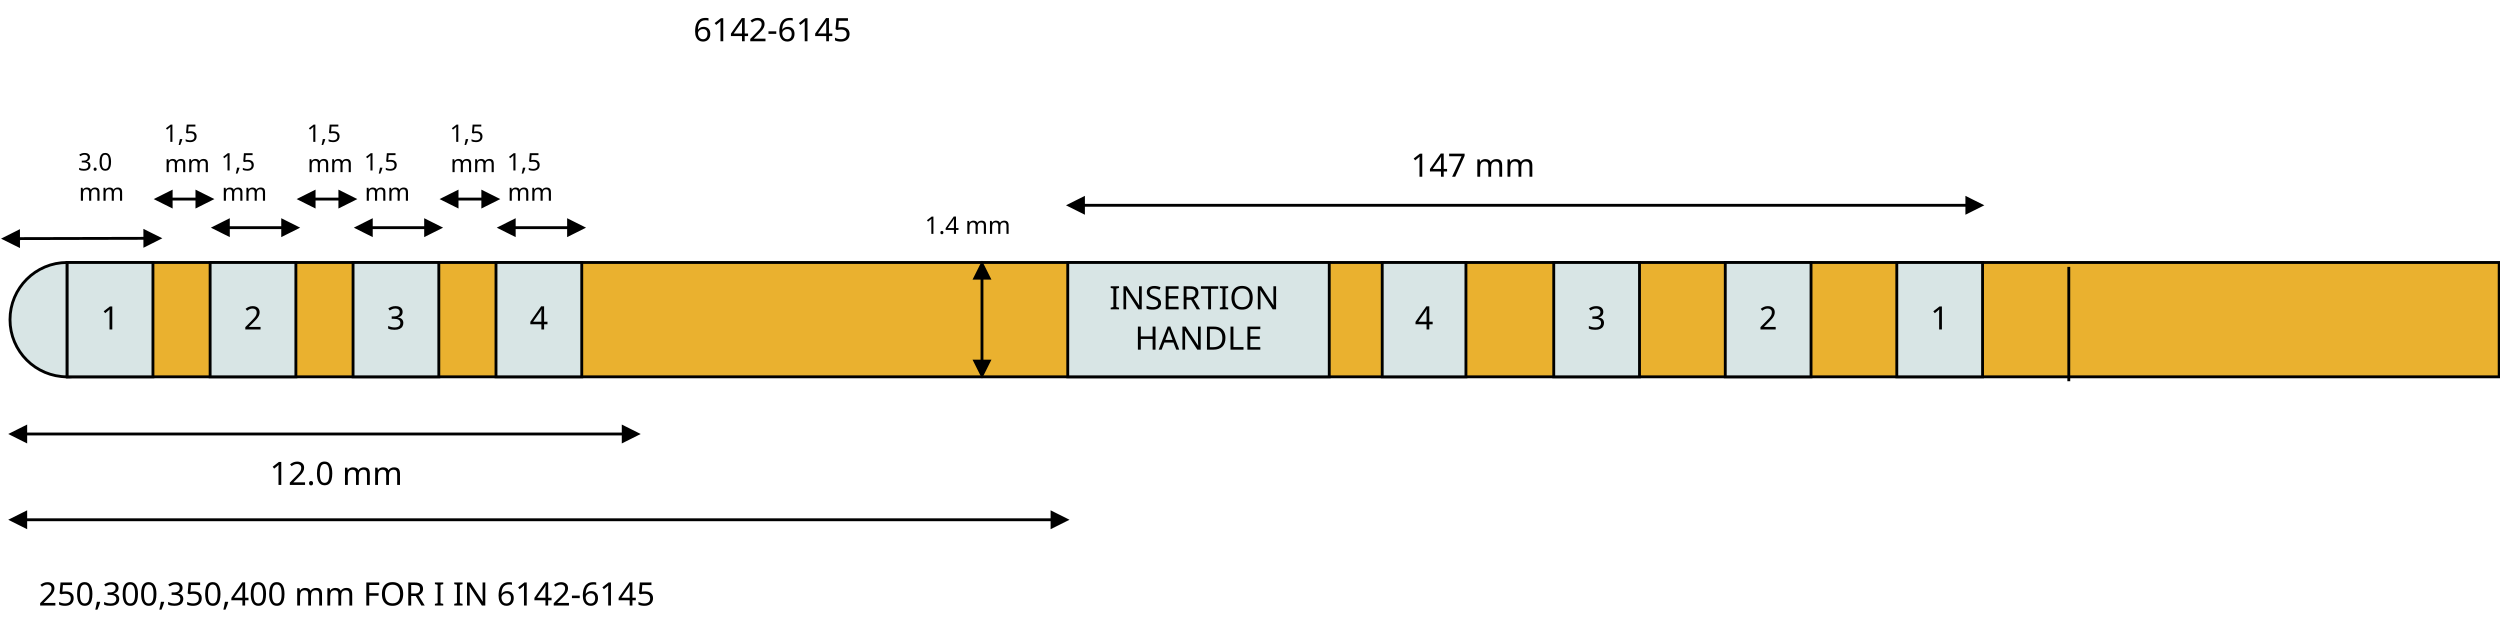
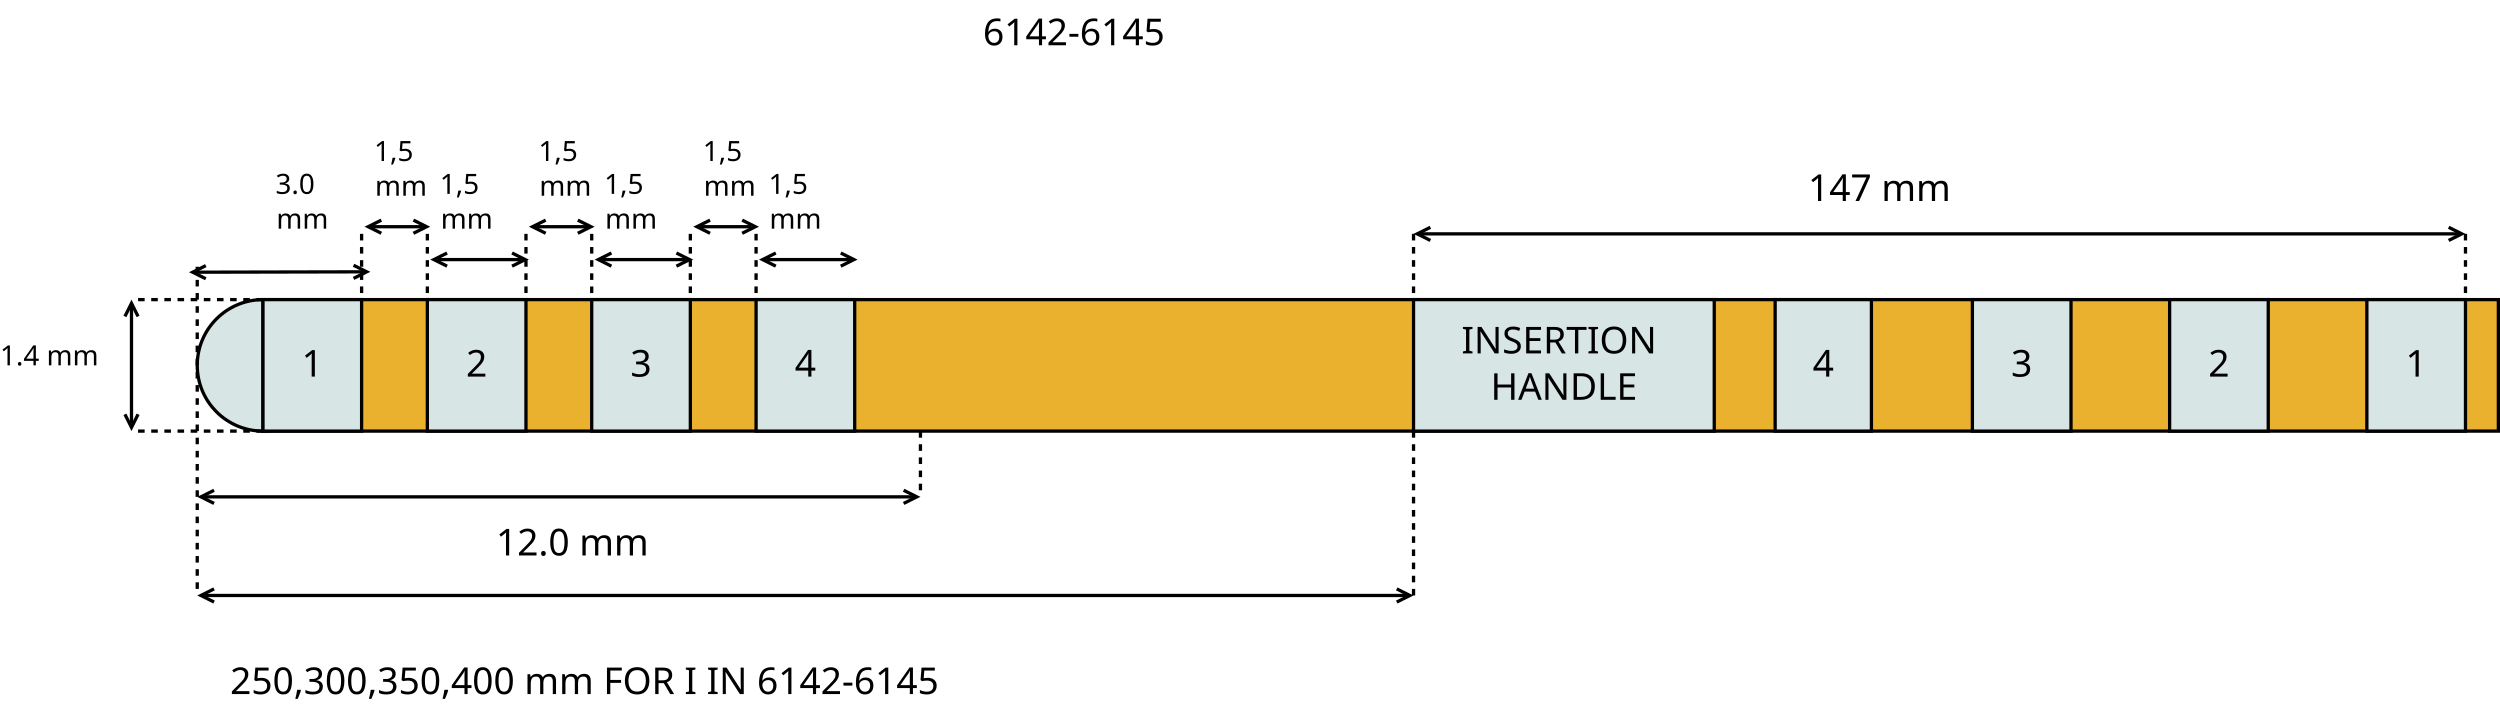
- <svg xmlns="http://www.w3.org/2000/svg" width="88cm" height="22cm" viewBox="153 224 1749 422">
+ <svg xmlns="http://www.w3.org/2000/svg" width="77cm" height="22cm" viewBox="40 224 1521 422">
  <g id="Background" />
  <g id="Background" />
  <g id="Background" />
  <g id="Background" />
  <g id="Background" />
  <g id="Background" />
  <g id="St. Jude 6142-6145">
    <g>
      <ellipse style="fill: #d8e5e5; fill-opacity: 1; stroke-opacity: 1; stroke-width: 2; stroke: #000000" cx="200" cy="440" rx="40" ry="40" />
-       <text font-size="12.8" style="fill: #000000; fill-opacity: 1; stroke: none;text-anchor:middle;font-family:sans-serif;font-style:normal;font-weight:normal" x="200" y="443.9">
-         <tspan x="200" y="443.9" />
+       <text font-size="12.8" style="fill: #000000; fill-opacity: 1; stroke: none;text-anchor:middle;font-family:sans-serif;font-style:normal;font-weight:normal" x="200" y="443.881">
+         <tspan x="200" y="443.881" />
      </text>
    </g>
    <g>
-       <rect style="fill: #eab12f; fill-opacity: 1; stroke-opacity: 1; stroke-width: 2; stroke: #000000" x="200" y="400" width="1701.43" height="80" rx="0" ry="0" />
-       <text font-size="12.8" style="fill: #000000; fill-opacity: 1; stroke: none;text-anchor:middle;font-family:sans-serif;font-style:normal;font-weight:normal" x="1050.72" y="443.9">
-         <tspan x="1050.72" y="443.9" />
+       <rect style="fill: #eab12f; fill-opacity: 1; stroke-opacity: 1; stroke-width: 2; stroke: #000000" x="200" y="400" width="1360" height="80" rx="0" ry="0" />
+       <text font-size="12.8" style="fill: #000000; fill-opacity: 1; stroke: none;text-anchor:middle;font-family:sans-serif;font-style:normal;font-weight:normal" x="880" y="443.881">
+         <tspan x="880" y="443.881" />
      </text>
    </g>
    <g>
      <rect style="fill: #d8e5e5; fill-opacity: 1; stroke-opacity: 1; stroke-width: 2; stroke: #000000" x="200" y="400" width="60" height="80" rx="0" ry="0" />
-       <text font-size="22.578" style="fill: #000000; fill-opacity: 1; stroke: none;text-anchor:middle;font-family:sans-serif;font-style:normal;font-weight:normal" x="230" y="446.889">
-         <tspan x="230" y="446.889">1</tspan>
+       <text font-size="22.578" style="fill: #000000; fill-opacity: 1; stroke: none;text-anchor:middle;font-family:sans-serif;font-style:normal;font-weight:normal" x="230" y="446.846">
+         <tspan x="230" y="446.846">1</tspan>
      </text>
    </g>
    <g>
      <rect style="fill: #d8e5e5; fill-opacity: 1; stroke-opacity: 1; stroke-width: 2; stroke: #000000" x="300" y="400" width="60" height="80" rx="0" ry="0" />
-       <text font-size="22.578" style="fill: #000000; fill-opacity: 1; stroke: none;text-anchor:middle;font-family:sans-serif;font-style:normal;font-weight:normal" x="330" y="446.889">
-         <tspan x="330" y="446.889">2</tspan>
+       <text font-size="22.578" style="fill: #000000; fill-opacity: 1; stroke: none;text-anchor:middle;font-family:sans-serif;font-style:normal;font-weight:normal" x="330" y="446.846">
+         <tspan x="330" y="446.846">2</tspan>
      </text>
    </g>
    <g>
      <rect style="fill: #d8e5e5; fill-opacity: 1; stroke-opacity: 1; stroke-width: 2; stroke: #000000" x="400" y="400" width="60" height="80" rx="0" ry="0" />
-       <text font-size="22.578" style="fill: #000000; fill-opacity: 1; stroke: none;text-anchor:middle;font-family:sans-serif;font-style:normal;font-weight:normal" x="430" y="446.889">
-         <tspan x="430" y="446.889">3</tspan>
+       <text font-size="22.578" style="fill: #000000; fill-opacity: 1; stroke: none;text-anchor:middle;font-family:sans-serif;font-style:normal;font-weight:normal" x="430" y="446.846">
+         <tspan x="430" y="446.846">3</tspan>
      </text>
    </g>
    <g>
      <rect style="fill: #d8e5e5; fill-opacity: 1; stroke-opacity: 1; stroke-width: 2; stroke: #000000" x="500" y="400" width="60" height="80" rx="0" ry="0" />
-       <text font-size="22.578" style="fill: #000000; fill-opacity: 1; stroke: none;text-anchor:middle;font-family:sans-serif;font-style:normal;font-weight:normal" x="530" y="446.889">
-         <tspan x="530" y="446.889">4</tspan>
+       <text font-size="22.578" style="fill: #000000; fill-opacity: 1; stroke: none;text-anchor:middle;font-family:sans-serif;font-style:normal;font-weight:normal" x="530" y="446.846">
+         <tspan x="530" y="446.846">4</tspan>
      </text>
    </g>
    <g>
-       <line style="fill: none; stroke-opacity: 1; stroke-width: 2; stroke: #000000" x1="171" y1="520" x2="589" y2="520" />
-       <polygon style="fill: #000000; fill-opacity: 1; stroke-opacity: 1; stroke-width: 2; stroke: #000000" fill-rule="evenodd" points="171,515 161,520 171,525 " />
-       <polygon style="fill: #000000; fill-opacity: 1; stroke-opacity: 1; stroke-width: 2; stroke: #000000" fill-rule="evenodd" points="589,525 599,520 589,515 " />
+       <line style="fill: none; stroke-opacity: 1; stroke-width: 2; stroke: #000000" x1="164.472" y1="520" x2="595.528" y2="520" />
+       <polyline style="fill: none; stroke-opacity: 1; stroke-width: 2; stroke: #000000" points="170.236,516 162.236,520 170.236,524 " />
+       <polyline style="fill: none; stroke-opacity: 1; stroke-width: 2; stroke: #000000" points="589.764,524 597.764,520 589.764,516 " />
    </g>
    <text font-size="22.578" style="fill: #000000; fill-opacity: 1; stroke: none;text-anchor:start;font-family:sans-serif;font-style:normal;font-weight:normal" x="341.76" y="555.648">
      <tspan x="341.76" y="555.648">12.0 mm</tspan>
    </text>
    <g>
-       <line style="fill: none; stroke-opacity: 1; stroke-width: 2; stroke: #000000" x1="165.967" y1="383.305" x2="254.328" y2="383.105" />
-       <polygon style="fill: #000000; fill-opacity: 1; stroke-opacity: 1; stroke-width: 2; stroke: #000000" fill-rule="evenodd" points="165.956,378.305 155.967,383.328 165.978,388.305 " />
-       <polygon style="fill: #000000; fill-opacity: 1; stroke-opacity: 1; stroke-width: 2; stroke: #000000" fill-rule="evenodd" points="254.339,388.105 264.328,383.082 254.317,378.105 " />
+       <line style="fill: none; stroke-opacity: 1; stroke-width: 2; stroke: #000000" x1="159.439" y1="383.32" x2="260.856" y2="383.09" />
+       <polyline style="fill: none; stroke-opacity: 1; stroke-width: 2; stroke: #000000" points="165.194,379.307 157.203,383.325 165.212,387.307 " />
+       <polyline style="fill: none; stroke-opacity: 1; stroke-width: 2; stroke: #000000" points="255.101,387.103 263.092,383.085 255.083,379.103 " />
    </g>
    <g>
-       <line style="fill: none; stroke-opacity: 1; stroke-width: 2; stroke: #000000" x1="312.76" y1="375.648" x2="350.76" y2="375.648" />
-       <polygon style="fill: #000000; fill-opacity: 1; stroke-opacity: 1; stroke-width: 2; stroke: #000000" fill-rule="evenodd" points="312.76,370.648 302.76,375.648 312.76,380.648 " />
-       <polygon style="fill: #000000; fill-opacity: 1; stroke-opacity: 1; stroke-width: 2; stroke: #000000" fill-rule="evenodd" points="350.76,380.648 360.76,375.648 350.76,370.648 " />
+       <line style="fill: none; stroke-opacity: 1; stroke-width: 2; stroke: #000000" x1="306.232" y1="375.648" x2="357.288" y2="375.648" />
+       <polyline style="fill: none; stroke-opacity: 1; stroke-width: 2; stroke: #000000" points="311.996,371.648 303.996,375.648 311.996,379.648 " />
+       <polyline style="fill: none; stroke-opacity: 1; stroke-width: 2; stroke: #000000" points="351.524,379.648 359.524,375.648 351.524,371.648 " />
    </g>
    <g>
-       <line style="fill: none; stroke-opacity: 1; stroke-width: 2; stroke: #000000" x1="412.76" y1="375.648" x2="450.76" y2="375.648" />
-       <polygon style="fill: #000000; fill-opacity: 1; stroke-opacity: 1; stroke-width: 2; stroke: #000000" fill-rule="evenodd" points="412.76,370.648 402.76,375.648 412.76,380.648 " />
-       <polygon style="fill: #000000; fill-opacity: 1; stroke-opacity: 1; stroke-width: 2; stroke: #000000" fill-rule="evenodd" points="450.76,380.648 460.76,375.648 450.76,370.648 " />
+       <line style="fill: none; stroke-opacity: 1; stroke-width: 2; stroke: #000000" x1="406.232" y1="375.648" x2="457.288" y2="375.648" />
+       <polyline style="fill: none; stroke-opacity: 1; stroke-width: 2; stroke: #000000" points="411.996,371.648 403.996,375.648 411.996,379.648 " />
+       <polyline style="fill: none; stroke-opacity: 1; stroke-width: 2; stroke: #000000" points="451.524,379.648 459.524,375.648 451.524,371.648 " />
    </g>
    <g>
-       <line style="fill: none; stroke-opacity: 1; stroke-width: 2; stroke: #000000" x1="512.76" y1="375.648" x2="550.76" y2="375.648" />
-       <polygon style="fill: #000000; fill-opacity: 1; stroke-opacity: 1; stroke-width: 2; stroke: #000000" fill-rule="evenodd" points="512.76,370.648 502.76,375.648 512.76,380.648 " />
-       <polygon style="fill: #000000; fill-opacity: 1; stroke-opacity: 1; stroke-width: 2; stroke: #000000" fill-rule="evenodd" points="550.76,380.648 560.76,375.648 550.76,370.648 " />
+       <line style="fill: none; stroke-opacity: 1; stroke-width: 2; stroke: #000000" x1="506.232" y1="375.648" x2="557.288" y2="375.648" />
+       <polyline style="fill: none; stroke-opacity: 1; stroke-width: 2; stroke: #000000" points="511.996,371.648 503.996,375.648 511.996,379.648 " />
+       <polyline style="fill: none; stroke-opacity: 1; stroke-width: 2; stroke: #000000" points="551.524,379.648 559.524,375.648 551.524,371.648 " />
    </g>
    <g>
-       <line style="fill: none; stroke-opacity: 1; stroke-width: 2; stroke: #000000" x1="272.76" y1="355.648" x2="290.76" y2="355.648" />
-       <polygon style="fill: #000000; fill-opacity: 1; stroke-opacity: 1; stroke-width: 2; stroke: #000000" fill-rule="evenodd" points="272.76,350.648 262.76,355.648 272.76,360.648 " />
-       <polygon style="fill: #000000; fill-opacity: 1; stroke-opacity: 1; stroke-width: 2; stroke: #000000" fill-rule="evenodd" points="290.76,360.648 300.76,355.648 290.76,350.648 " />
+       <line style="fill: none; stroke-opacity: 1; stroke-width: 2; stroke: #000000" x1="266.232" y1="355.648" x2="297.288" y2="355.648" />
+       <polyline style="fill: none; stroke-opacity: 1; stroke-width: 2; stroke: #000000" points="271.996,351.648 263.996,355.648 271.996,359.648 " />
+       <polyline style="fill: none; stroke-opacity: 1; stroke-width: 2; stroke: #000000" points="291.524,359.648 299.524,355.648 291.524,351.648 " />
    </g>
    <g>
-       <line style="fill: none; stroke-opacity: 1; stroke-width: 2; stroke: #000000" x1="372.76" y1="355.648" x2="390.76" y2="355.648" />
-       <polygon style="fill: #000000; fill-opacity: 1; stroke-opacity: 1; stroke-width: 2; stroke: #000000" fill-rule="evenodd" points="372.76,350.648 362.76,355.648 372.76,360.648 " />
-       <polygon style="fill: #000000; fill-opacity: 1; stroke-opacity: 1; stroke-width: 2; stroke: #000000" fill-rule="evenodd" points="390.76,360.648 400.76,355.648 390.76,350.648 " />
+       <line style="fill: none; stroke-opacity: 1; stroke-width: 2; stroke: #000000" x1="366.232" y1="355.648" x2="397.288" y2="355.648" />
+       <polyline style="fill: none; stroke-opacity: 1; stroke-width: 2; stroke: #000000" points="371.996,351.648 363.996,355.648 371.996,359.648 " />
+       <polyline style="fill: none; stroke-opacity: 1; stroke-width: 2; stroke: #000000" points="391.524,359.648 399.524,355.648 391.524,351.648 " />
    </g>
    <g>
-       <line style="fill: none; stroke-opacity: 1; stroke-width: 2; stroke: #000000" x1="472.76" y1="355.648" x2="490.76" y2="355.648" />
-       <polygon style="fill: #000000; fill-opacity: 1; stroke-opacity: 1; stroke-width: 2; stroke: #000000" fill-rule="evenodd" points="472.76,350.648 462.76,355.648 472.76,360.648 " />
-       <polygon style="fill: #000000; fill-opacity: 1; stroke-opacity: 1; stroke-width: 2; stroke: #000000" fill-rule="evenodd" points="490.76,360.648 500.76,355.648 490.76,350.648 " />
+       <line style="fill: none; stroke-opacity: 1; stroke-width: 2; stroke: #000000" x1="466.232" y1="355.648" x2="497.288" y2="355.648" />
+       <polyline style="fill: none; stroke-opacity: 1; stroke-width: 2; stroke: #000000" points="471.996,351.648 463.996,355.648 471.996,359.648 " />
+       <polyline style="fill: none; stroke-opacity: 1; stroke-width: 2; stroke: #000000" points="491.524,359.648 499.524,355.648 491.524,351.648 " />
    </g>
    <text font-size="16.933" style="fill: #000000; fill-opacity: 1; stroke: none;text-anchor:middle;font-family:sans-serif;font-style:normal;font-weight:normal" x="221.76" y="335.648">
      <tspan x="221.76" y="335.648">3.0</tspan>
      <tspan xml:space="preserve" x="221.76" y="356.815"> mm</tspan>
    </text>
    <text font-size="16.933" style="fill: #000000; fill-opacity: 1; stroke: none;text-anchor:middle;font-family:sans-serif;font-style:normal;font-weight:normal" x="281.76" y="315.648">
      <tspan x="281.76" y="315.648">1,5</tspan>
      <tspan xml:space="preserve" x="281.76" y="336.815"> mm</tspan>
    </text>
    <text font-size="16.933" style="fill: #000000; fill-opacity: 1; stroke: none;text-anchor:middle;font-family:sans-serif;font-style:normal;font-weight:normal" x="321.76" y="335.648">
      <tspan x="321.76" y="335.648">1,5</tspan>
      <tspan xml:space="preserve" x="321.76" y="356.815"> mm</tspan>
    </text>
    <text font-size="16.933" style="fill: #000000; fill-opacity: 1; stroke: none;text-anchor:middle;font-family:sans-serif;font-style:normal;font-weight:normal" x="381.76" y="315.648">
      <tspan x="381.76" y="315.648">1,5</tspan>
      <tspan xml:space="preserve" x="381.76" y="336.815"> mm</tspan>
    </text>
    <text font-size="16.933" style="fill: #000000; fill-opacity: 1; stroke: none;text-anchor:middle;font-family:sans-serif;font-style:normal;font-weight:normal" x="481.76" y="315.648">
      <tspan x="481.76" y="315.648">1,5</tspan>
      <tspan xml:space="preserve" x="481.76" y="336.815"> mm</tspan>
    </text>
    <text font-size="16.933" style="fill: #000000; fill-opacity: 1; stroke: none;text-anchor:middle;font-family:sans-serif;font-style:normal;font-weight:normal" x="421.76" y="335.648">
      <tspan x="421.76" y="335.648">1,5</tspan>
      <tspan xml:space="preserve" x="421.76" y="356.815"> mm</tspan>
    </text>
    <text font-size="16.933" style="fill: #000000; fill-opacity: 1; stroke: none;text-anchor:middle;font-family:sans-serif;font-style:normal;font-weight:normal" x="521.76" y="335.648">
      <tspan x="521.76" y="335.648">1,5</tspan>
      <tspan xml:space="preserve" x="521.76" y="356.815"> mm</tspan>
    </text>
    <g>
-       <line style="fill: none; stroke-opacity: 1; stroke-width: 2; stroke: #000000" x1="840" y1="411" x2="840" y2="469" />
-       <polygon style="fill: #000000; fill-opacity: 1; stroke-opacity: 1; stroke-width: 2; stroke: #000000" fill-rule="evenodd" points="845,411 840,401 835,411 " />
-       <polygon style="fill: #000000; fill-opacity: 1; stroke-opacity: 1; stroke-width: 2; stroke: #000000" fill-rule="evenodd" points="835,469 840,479 845,469 " />
+       <line style="fill: none; stroke-opacity: 1; stroke-width: 2; stroke: #000000" x1="120" y1="404.472" x2="120" y2="475.528" />
+       <polyline style="fill: none; stroke-opacity: 1; stroke-width: 2; stroke: #000000" points="124,410.236 120,402.236 116,410.236 " />
+       <polyline style="fill: none; stroke-opacity: 1; stroke-width: 2; stroke: #000000" points="116,469.764 120,477.764 124,469.764 " />
    </g>
-     <text font-size="16.933" style="fill: #000000; fill-opacity: 1; stroke: none;text-anchor:start;font-family:sans-serif;font-style:normal;font-weight:normal" x="800" y="380">
-       <tspan x="800" y="380">1.4 mm </tspan>
+     <text font-size="16.933" style="fill: #000000; fill-opacity: 1; stroke: none;text-anchor:start;font-family:sans-serif;font-style:normal;font-weight:normal" x="40" y="440">
+       <tspan x="40" y="440">1.4 mm </tspan>
    </text>
    <g>
-       <line style="fill: none; stroke-opacity: 1; stroke-width: 2; stroke: #000000" x1="171" y1="580" x2="889" y2="580" />
-       <polygon style="fill: #000000; fill-opacity: 1; stroke-opacity: 1; stroke-width: 2; stroke: #000000" fill-rule="evenodd" points="171,575 161,580 171,585 " />
-       <polygon style="fill: #000000; fill-opacity: 1; stroke-opacity: 1; stroke-width: 2; stroke: #000000" fill-rule="evenodd" points="889,585 899,580 889,575 " />
+       <line style="fill: none; stroke-opacity: 1; stroke-width: 2; stroke: #000000" x1="164.472" y1="580" x2="895.528" y2="580" />
+       <polyline style="fill: none; stroke-opacity: 1; stroke-width: 2; stroke: #000000" points="170.236,576 162.236,580 170.236,584 " />
+       <polyline style="fill: none; stroke-opacity: 1; stroke-width: 2; stroke: #000000" points="889.764,584 897.764,580 889.764,576 " />
    </g>
    <g>
      <rect style="fill: #d8e5e5; fill-opacity: 1; stroke-opacity: 1; stroke-width: 2; stroke: #000000" x="1120" y="400" width="58.57" height="80" rx="0" ry="0" />
-       <text font-size="22.578" style="fill: #000000; fill-opacity: 1; stroke: none;text-anchor:middle;font-family:sans-serif;font-style:normal;font-weight:normal" x="1149.28" y="446.889">
-         <tspan x="1149.28" y="446.889">4</tspan>
+       <text font-size="22.578" style="fill: #000000; fill-opacity: 1; stroke: none;text-anchor:middle;font-family:sans-serif;font-style:normal;font-weight:normal" x="1149.28" y="446.846">
+         <tspan x="1149.28" y="446.846">4</tspan>
      </text>
    </g>
    <g>
      <rect style="fill: #d8e5e5; fill-opacity: 1; stroke-opacity: 1; stroke-width: 2; stroke: #000000" x="1240" y="400" width="60" height="80" rx="0" ry="0" />
-       <text font-size="22.578" style="fill: #000000; fill-opacity: 1; stroke: none;text-anchor:middle;font-family:sans-serif;font-style:normal;font-weight:normal" x="1270" y="446.889">
-         <tspan x="1270" y="446.889">3</tspan>
+       <text font-size="22.578" style="fill: #000000; fill-opacity: 1; stroke: none;text-anchor:middle;font-family:sans-serif;font-style:normal;font-weight:normal" x="1270" y="446.846">
+         <tspan x="1270" y="446.846">3</tspan>
      </text>
    </g>
    <g>
      <rect style="fill: #d8e5e5; fill-opacity: 1; stroke-opacity: 1; stroke-width: 2; stroke: #000000" x="1360" y="400" width="60" height="80" rx="0" ry="0" />
-       <text font-size="22.578" style="fill: #000000; fill-opacity: 1; stroke: none;text-anchor:middle;font-family:sans-serif;font-style:normal;font-weight:normal" x="1390" y="446.889">
-         <tspan x="1390" y="446.889">2</tspan>
+       <text font-size="22.578" style="fill: #000000; fill-opacity: 1; stroke: none;text-anchor:middle;font-family:sans-serif;font-style:normal;font-weight:normal" x="1390" y="446.846">
+         <tspan x="1390" y="446.846">2</tspan>
      </text>
    </g>
    <g>
      <rect style="fill: #d8e5e5; fill-opacity: 1; stroke-opacity: 1; stroke-width: 2; stroke: #000000" x="1480" y="400" width="60" height="80" rx="0" ry="0" />
-       <text font-size="22.578" style="fill: #000000; fill-opacity: 1; stroke: none;text-anchor:middle;font-family:sans-serif;font-style:normal;font-weight:normal" x="1510" y="446.889">
-         <tspan x="1510" y="446.889">1</tspan>
+       <text font-size="22.578" style="fill: #000000; fill-opacity: 1; stroke: none;text-anchor:middle;font-family:sans-serif;font-style:normal;font-weight:normal" x="1510" y="446.846">
+         <tspan x="1510" y="446.846">1</tspan>
      </text>
    </g>
    <text font-size="22.578" style="fill: #000000; fill-opacity: 1; stroke: none;text-anchor:start;font-family:sans-serif;font-style:normal;font-weight:normal" x="180" y="640">
      <tspan x="180" y="640">250,300,350,400 mm FOR I IN 6142-6145</tspan>
    </text>
    <g>
-       <line style="fill: none; stroke-opacity: 1; stroke-width: 2; stroke: #000000" x1="911" y1="360" x2="1529" y2="360" />
-       <polygon style="fill: #000000; fill-opacity: 1; stroke-opacity: 1; stroke-width: 2; stroke: #000000" fill-rule="evenodd" points="911,355 901,360 911,365 " />
-       <polygon style="fill: #000000; fill-opacity: 1; stroke-opacity: 1; stroke-width: 2; stroke: #000000" fill-rule="evenodd" points="1529,365 1539,360 1529,355 " />
+       <line style="fill: none; stroke-opacity: 1; stroke-width: 2; stroke: #000000" x1="904.472" y1="360" x2="1535.53" y2="360" />
+       <polyline style="fill: none; stroke-opacity: 1; stroke-width: 2; stroke: #000000" points="910.236,356 902.236,360 910.236,364 " />
+       <polyline style="fill: none; stroke-opacity: 1; stroke-width: 2; stroke: #000000" points="1529.76,364 1537.76,360 1529.76,356 " />
    </g>
-     <line style="fill: none; stroke-opacity: 1; stroke-width: 2; stroke: #000000" x1="1600.33" y1="403.08" x2="1600.33" y2="483.08" />
    <text font-size="22.578" style="fill: #000000; fill-opacity: 1; stroke: none;text-anchor:start;font-family:sans-serif;font-style:normal;font-weight:normal" x="1140" y="340">
      <tspan x="1140" y="340">147 mm</tspan>
    </text>
    <text font-size="22.578" style="fill: #000000; fill-opacity: 1; stroke: none;text-anchor:start;font-family:sans-serif;font-style:normal;font-weight:normal" x="638.06" y="245.25">
      <tspan x="638.06" y="245.25">6142-6145</tspan>
    </text>
    <g>
      <rect style="fill: #d8e5e5; fill-opacity: 1; stroke-opacity: 1; stroke-width: 2; stroke: #000000" x="900" y="400" width="182.95" height="80" rx="0" ry="0" />
-       <text font-size="22.578" style="fill: #000000; fill-opacity: 1; stroke: none;text-anchor:middle;font-family:sans-serif;font-style:normal;font-weight:normal" x="991.475" y="432.778">
-         <tspan x="991.475" y="432.778">INSERTION</tspan>
-         <tspan x="991.475" y="461">HANDLE</tspan>
+       <text font-size="22.578" style="fill: #000000; fill-opacity: 1; stroke: none;text-anchor:middle;font-family:sans-serif;font-style:normal;font-weight:normal" x="991.475" y="432.735">
+         <tspan x="991.475" y="432.735">INSERTION</tspan>
+         <tspan x="991.475" y="460.957">HANDLE</tspan>
      </text>
    </g>
+     <line style="fill: none; stroke-opacity: 1; stroke-width: 2; stroke-dasharray: 4; stroke: #000000" x1="260" y1="360" x2="260" y2="400" />
+     <line style="fill: none; stroke-opacity: 1; stroke-width: 2; stroke-dasharray: 4; stroke: #000000" x1="300" y1="360" x2="300" y2="400" />
+     <line style="fill: none; stroke-opacity: 1; stroke-width: 2; stroke-dasharray: 4; stroke: #000000" x1="360" y1="360" x2="360" y2="400" />
+     <line style="fill: none; stroke-opacity: 1; stroke-width: 2; stroke-dasharray: 4; stroke: #000000" x1="400" y1="360" x2="400" y2="400" />
+     <line style="fill: none; stroke-opacity: 1; stroke-width: 2; stroke-dasharray: 4; stroke: #000000" x1="460" y1="360" x2="460" y2="400" />
+     <line style="fill: none; stroke-opacity: 1; stroke-width: 2; stroke-dasharray: 4; stroke: #000000" x1="500" y1="360" x2="500" y2="400" />
+     <line style="fill: none; stroke-opacity: 1; stroke-width: 2; stroke-dasharray: 4; stroke: #000000" x1="900" y1="360" x2="900" y2="400" />
+     <line style="fill: none; stroke-opacity: 1; stroke-width: 2; stroke-dasharray: 4; stroke: #000000" x1="1540" y1="360" x2="1540" y2="400" />
+     <line style="fill: none; stroke-opacity: 1; stroke-width: 2; stroke-dasharray: 4; stroke: #000000" x1="160" y1="380" x2="160" y2="580" />
+     <line style="fill: none; stroke-opacity: 1; stroke-width: 2; stroke-dasharray: 4; stroke: #000000" x1="600" y1="480" x2="600" y2="520" />
+     <line style="fill: none; stroke-opacity: 1; stroke-width: 2; stroke-dasharray: 4; stroke: #000000" x1="900" y1="480" x2="900" y2="580" />
+     <line style="fill: none; stroke-opacity: 1; stroke-width: 2; stroke-dasharray: 4; stroke: #000000" x1="200" y1="400" x2="120" y2="400" />
+     <line style="fill: none; stroke-opacity: 1; stroke-width: 2; stroke-dasharray: 4; stroke: #000000" x1="200" y1="480" x2="120" y2="480" />
  </g>
</svg>
